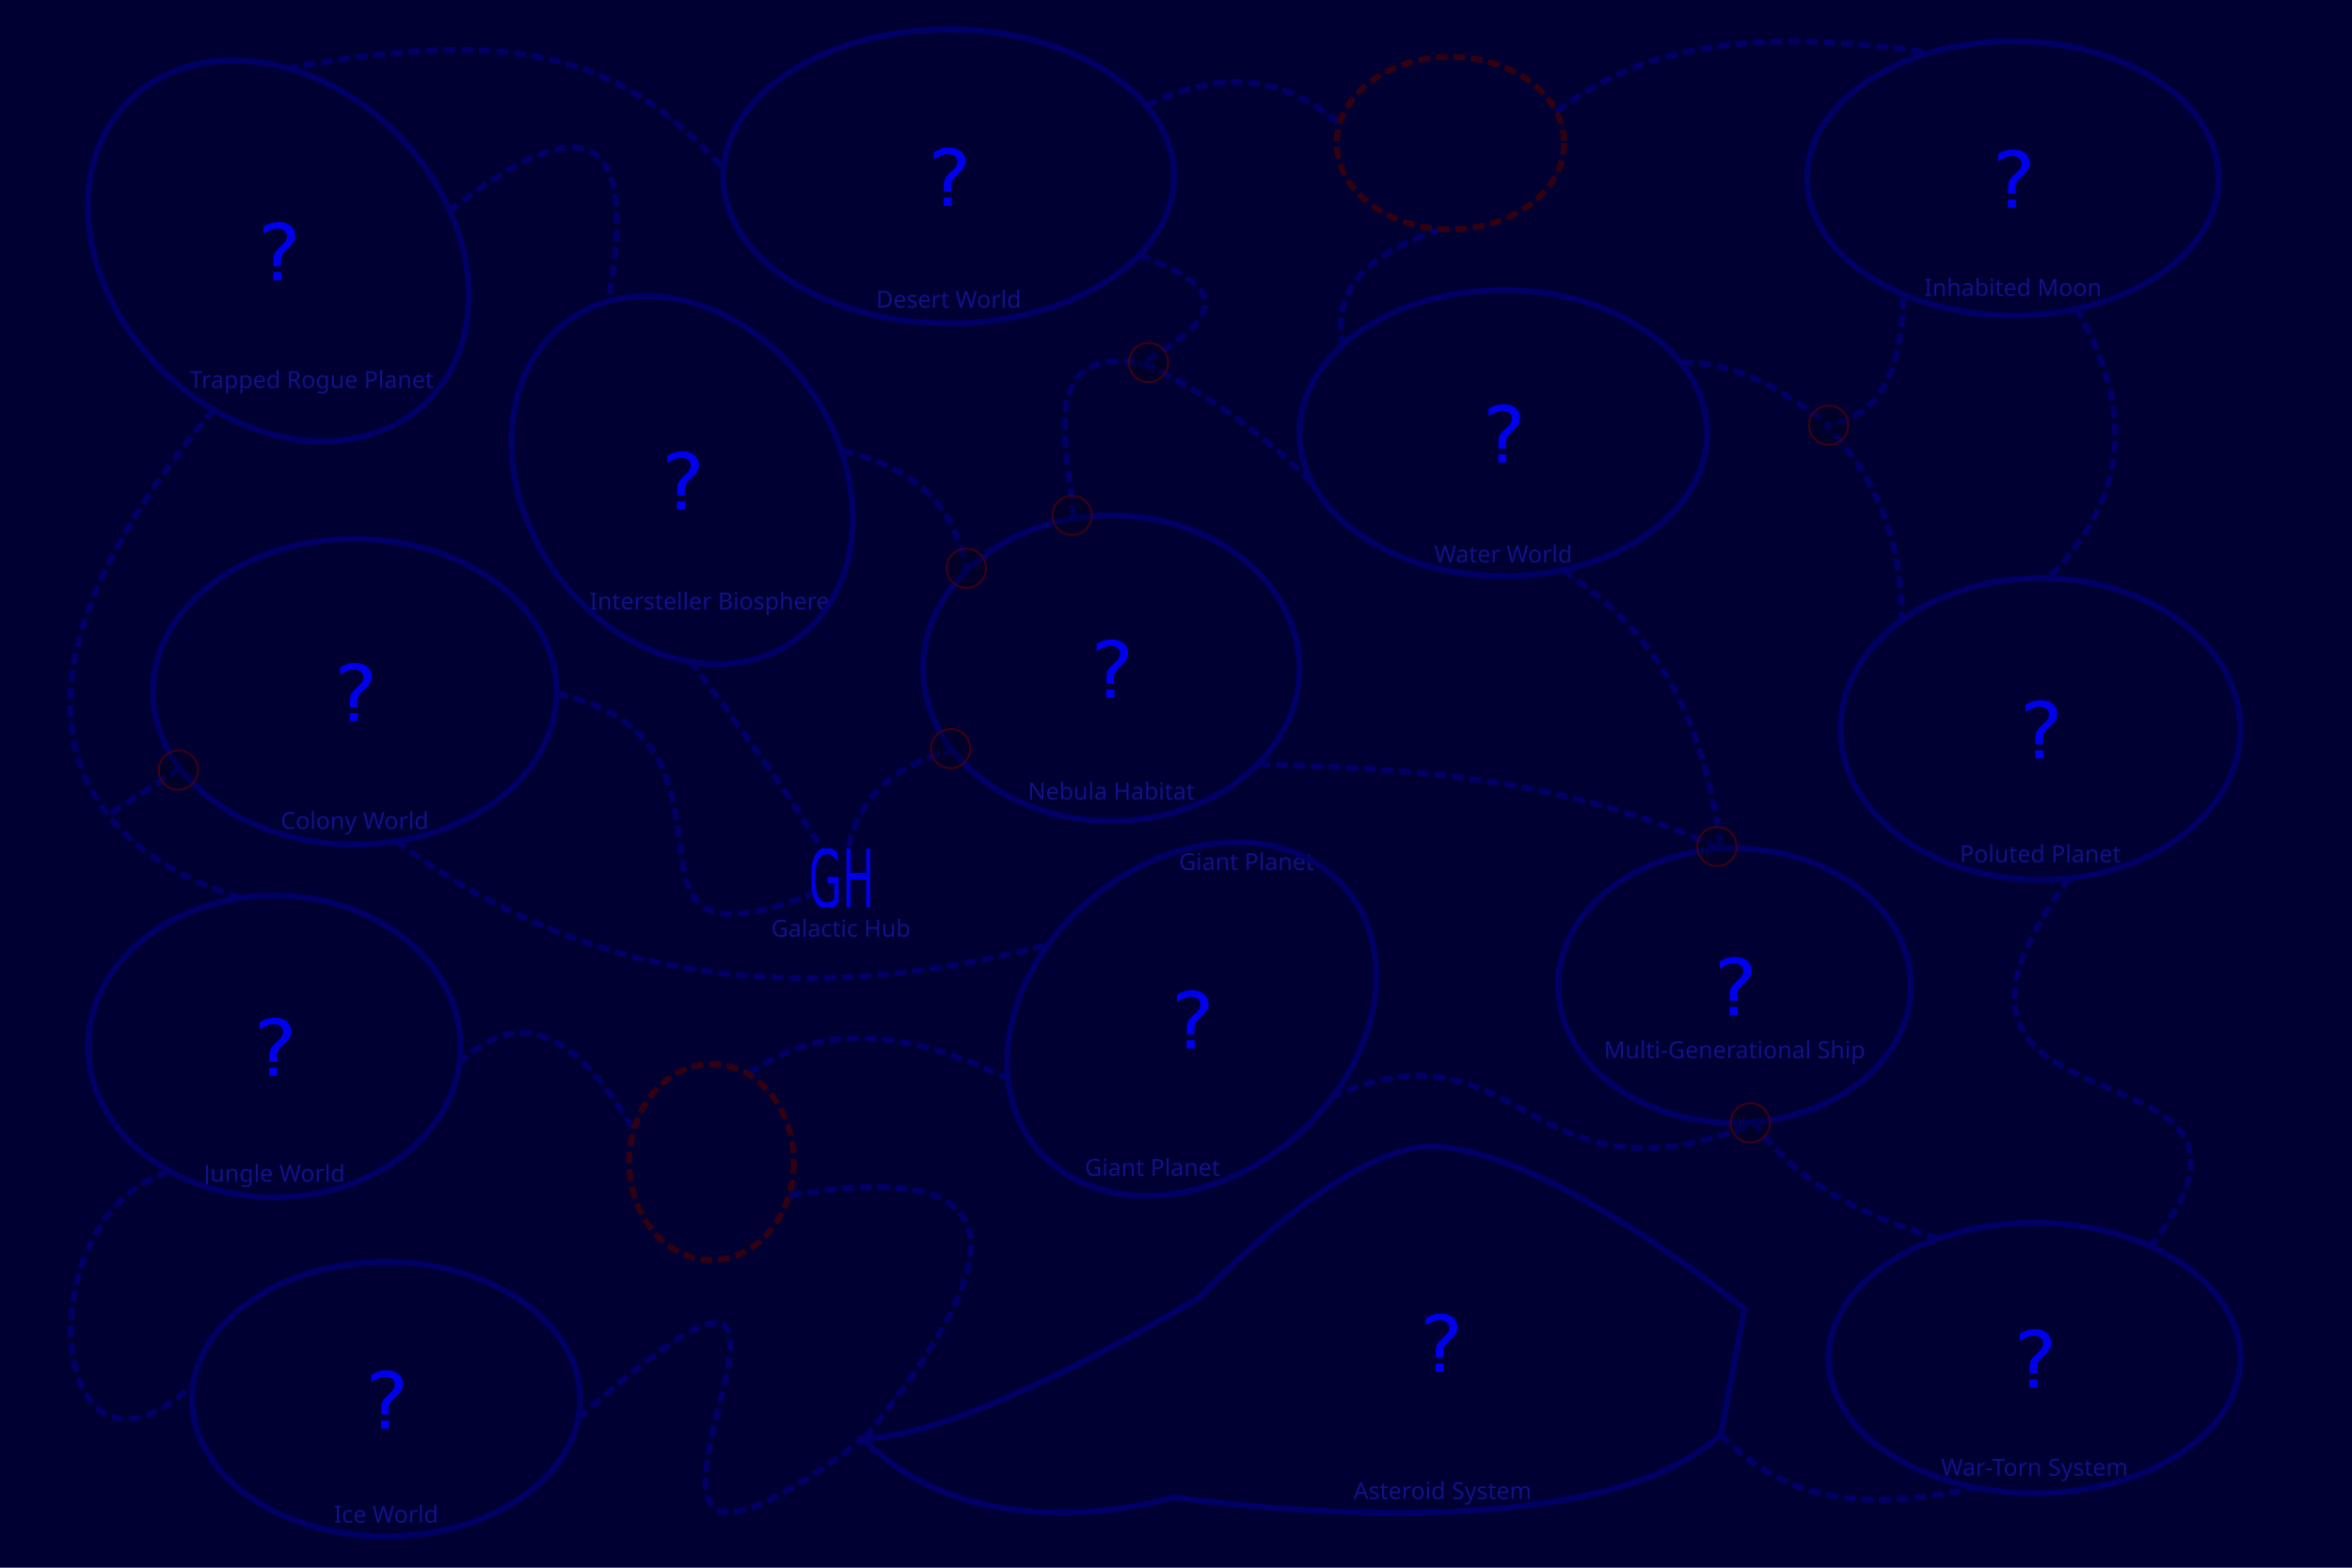
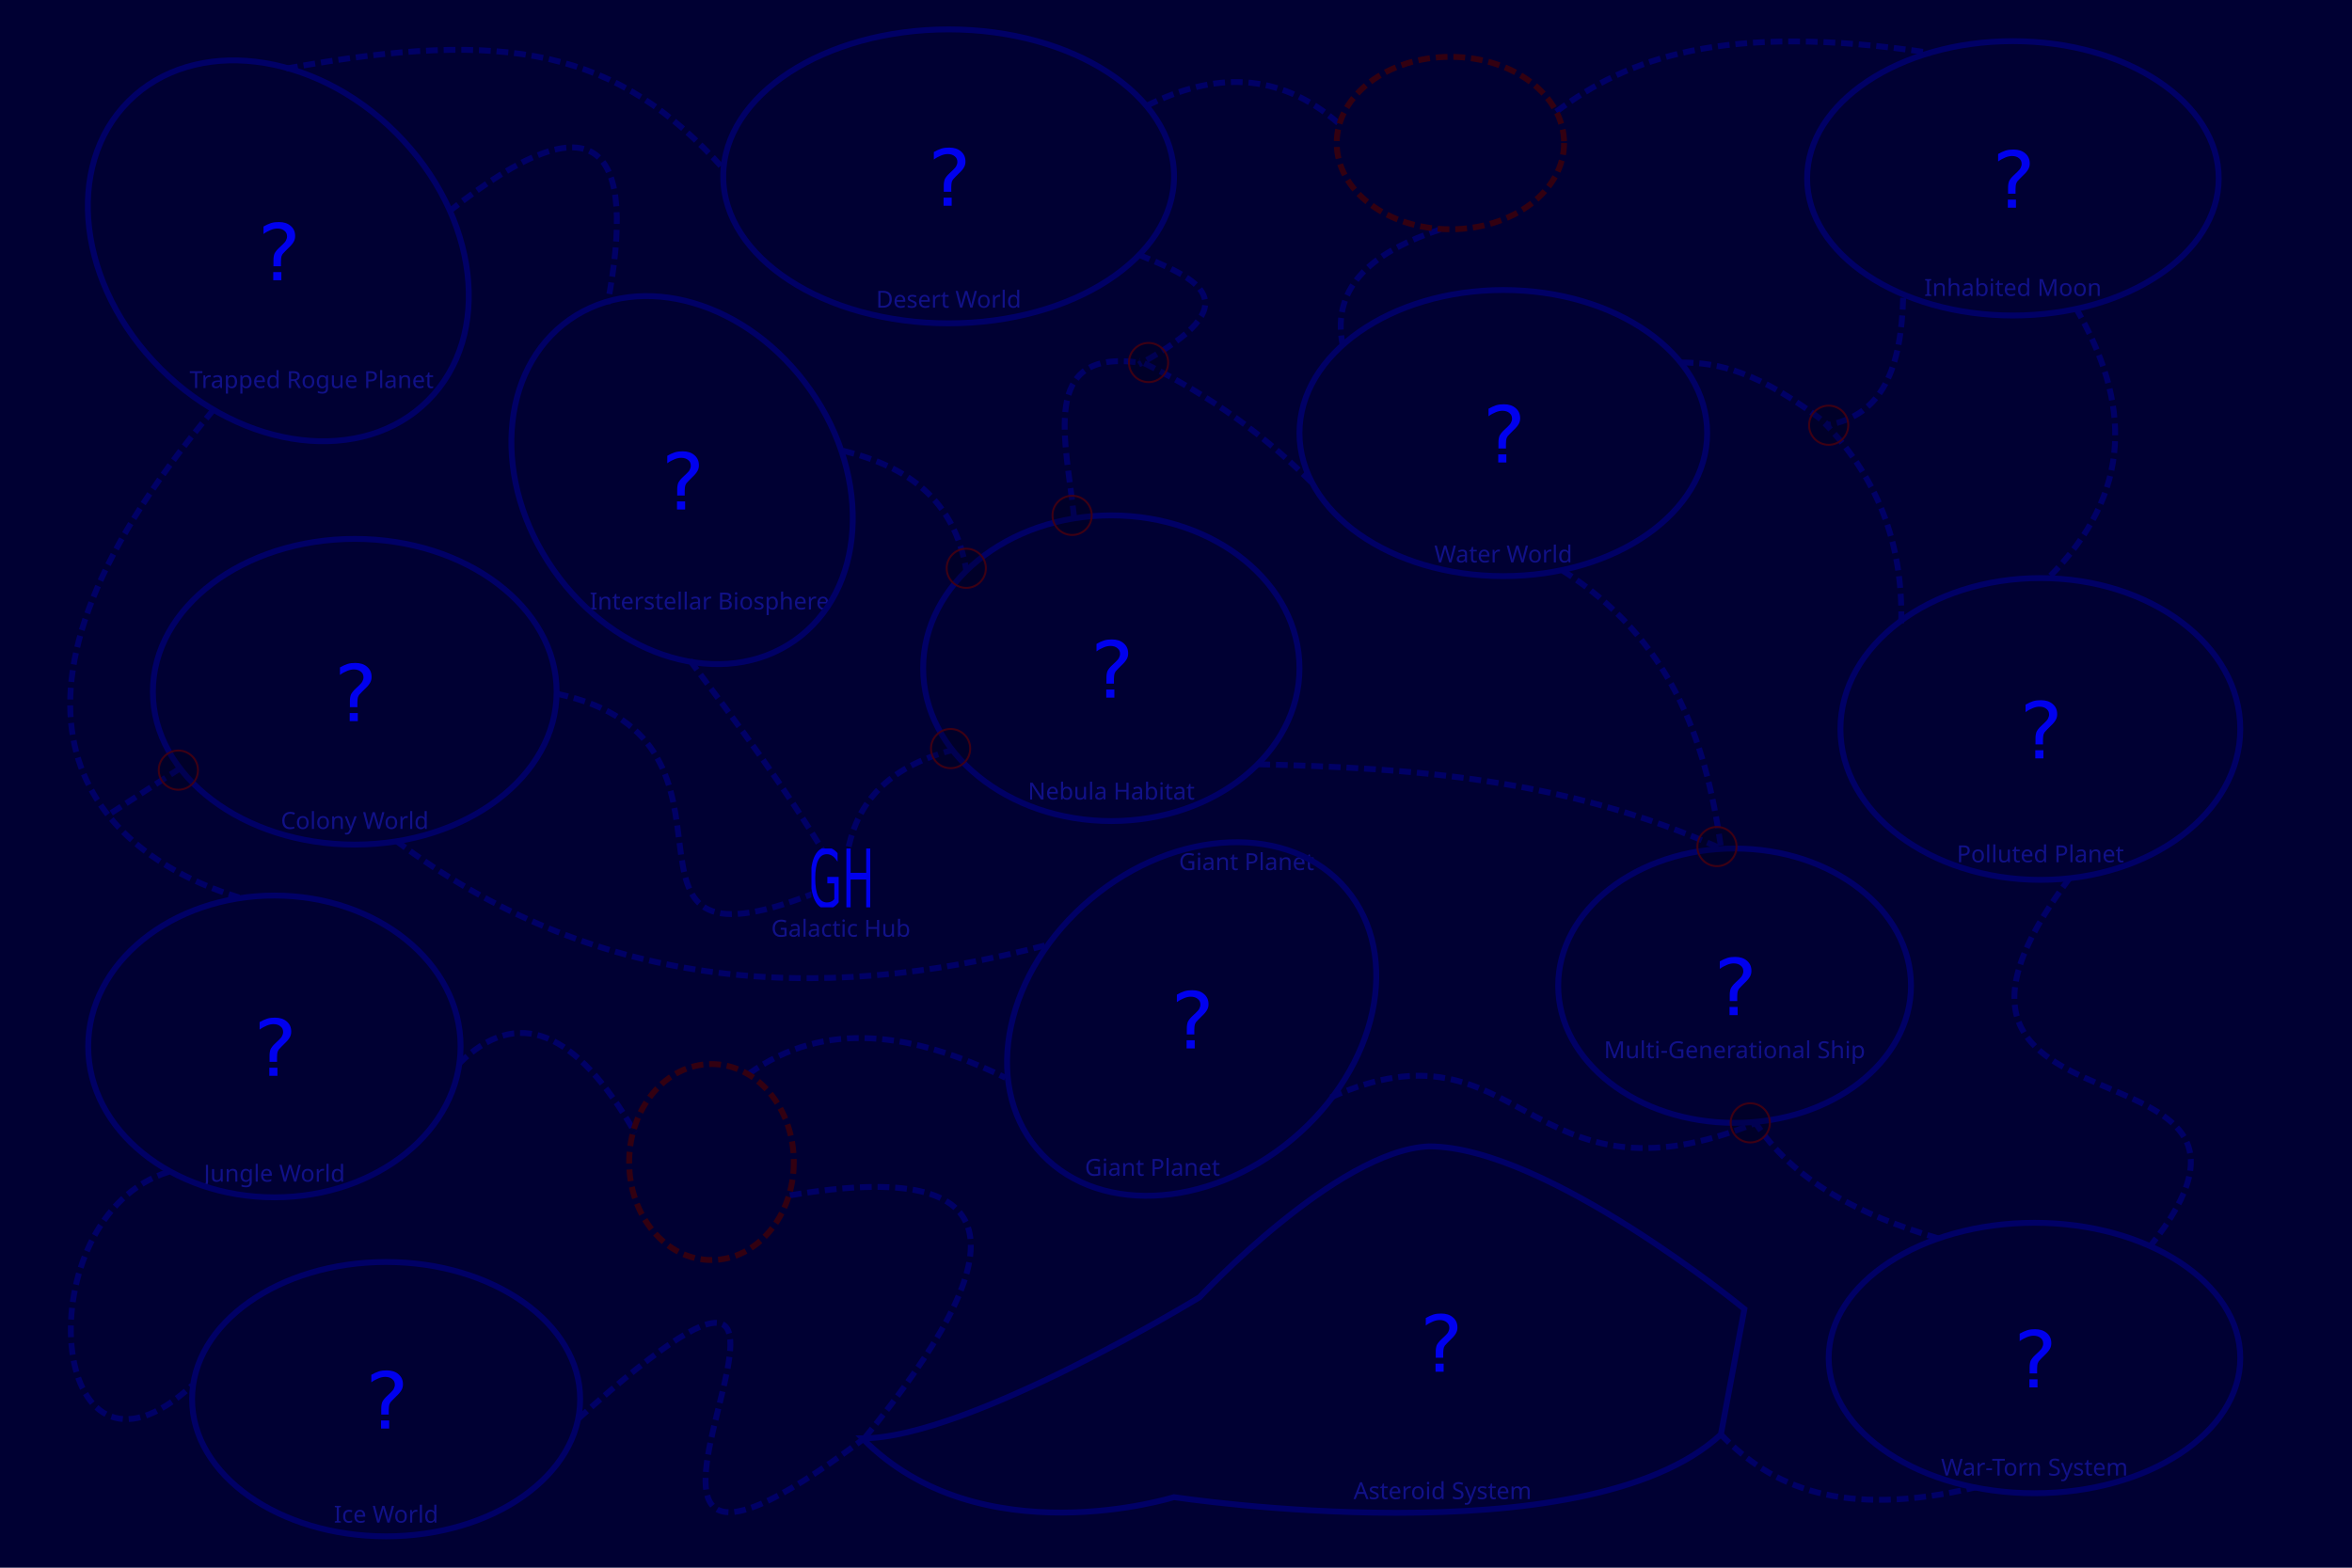
<svg xmlns="http://www.w3.org/2000/svg" xmlns:xlink="http://www.w3.org/1999/xlink" version="1.1" width="1200px" height="800px">
  <defs>
    <style>
            svg {
                font-family: sans-serif;
                font-size: 12px;
            }
            .background { 
                fill: #003;
                stroke: none;
            }

            #map .system .boundary {
                fill: none;
                stroke: #006;
                stroke-width: 3;
            }
            #map .system.hazard .boundary {
                stroke: #301;
                stroke-dasharray: 6 3;
            }
            #map .system .name {
                fill: #118;
                stroke: none;
                text-anchor: middle;
            }
            #map .path {
                fill: none;
                stroke: #006;
                stroke-width: 3;
                stroke-dasharray: 6 3;
            }
            #map .navpoint {
                fill: #000;
                fill-opacity: 0.2;
                stroke: #401;
                stroke-width: 1;
                stroke-opacity: 0.9;
            }

            #routes .route .path {
                fill: none;
                stroke: #041;
                stroke-width: 3;
                stroke-linecap: butt;
            }
            #routes .route text {
                fill: #041;
                stroke: none;
            }
            #routes .route text.dst {
                fill: #072;
            }
            #routes .route text.left {
                text-anchor: start;
            }
            #routes .route text.middle {
                text-anchor: middle;
            }
            #routes .route text.right {
                text-anchor: end;
            }
            .arrowhead {
                fill: #041;
                stroke: none;
            }

            .popup {
                display: none;
            }
            .popup .mask {
                fill: #000;
                fill-opacity: 0.4;
            }
            .popup .background {
                stroke: #006;
                stroke-width: 3;
            }
            .popup .disabled {
                opacity: 0.4;
            }
            .popup text {
                fill: #00E;
                text-anchor: middle;
            }

            .icon path {
                fill: #00E;
                stroke: none;
            }
            .icon rect {
                fill: #003;
                stroke: none;
            }
        </style>
    <symbol id="icon-sGH" class="icon" viewBox="0,0 54,29" preserveAspectRatio="none">
      <rect x="0" y="0" width="54" height="29" />
      <path d="m 21 25 0 -7.8 -6.4 0 0 -3.2 10.4 0 0 12.5 c -1.5 1.1 -3.2 1.9 -5 2.5 -1.8 0.5 -3.8 0.8 -5.9 0.8 -4.6 -0 -8.1 -1.3 -10.7 -4 -2.7 -2.7 -4 -6.4 -4 -11.2 -0 -4.8 1.3 -8.5 3.8 -11.1 2.6 -2.7 6.1 -4 10.7 -4 1.9 0 3.7 0.2 5.4 0.7 1.7 0.5 3.3 1.2 4.7 2.1 l 0 4.2 c -1.5 -1.2 -3 -2.2 -4.6 -2.8 -1.6 -0.6 -3.4 -0.9 -5.2 -0.9 -3.6 0 -6.3 1 -8 3 -1.8 2 -2.7 5 -2.7 8.9 -0 3.9 0.9 6.9 2.7 8.9 1.8 2 4.5 3 8 3 1.4 0 2.6 -0.1 3.7 -0.4 1.1 -0.2 2.1 -0.6 2.9 -1.1 m 11.3 -25.1 3.9 0 0 12 14.3 0 0 -12 3.9 0 0 29.2 -3.9 0 0 -13.9 -14.3 0 0 13.9 -3.9 0 0 -29.2" />
    </symbol>
    <symbol id="icon-r01" class="icon" viewBox="0,0 54,29" preserveAspectRatio="none">
      <rect x="0" y="0" width="54" height="29" />
      <path d="m 10 3 c -2 0 -3.6 1 -4.6 3 -1 2 -1.5 5 -1.5 9 -0 4 0.5 7 1.5 9 1 2 2.6 3 4.6 3 2 0 3.6 -1 4.6 -3 1 -2 1.5 -5 1.5 -9 -0 -4 -0.5 -7 -1.5 -9 -0.9 -1.9 -2.4 -2.9 -4.5 -2.9 m 0 -3.1 c 3.3 0 5.8 1.3 7.5 3.9 1.7 2.6 2.6 6.3 2.6 11.3 -0 4.9 -0.9 8.7 -2.6 11.3 -1.7 2.6 -4.2 3.9 -7.5 3.9 -3.3 0 -5.8 -1.3 -7.5 -3.9 -1.7 -2.6 -2.6 -6.3 -2.6 -11.3 -0 -4.9 0.9 -8.7 2.6 -11.3 1.7 -2.6 4.2 -3.9 7.5 -3.9 m 17.6 26.3 6.4 0 0 -22.2 -7 1.4 0 -3.6 7 -1.4 3.9 0 0 25.8 6.4 0 0 3.3 -16.8 0 0 -3.3" />
    </symbol>
    <symbol id="icon-r02" class="icon" viewBox="0,0 54,29" preserveAspectRatio="none">
      <rect x="0" y="0" width="54" height="29" />
      <path d="m 10 3 c -2 0 -3.6 1 -4.6 3 -1 2 -1.5 5 -1.5 9 0 4 0.5 7 1.5 9 1 2 2.6 3 4.6 3 2 0 3.6 -1 4.6 -3 1 -2 1.5 -5 1.5 -9 -0 -4 -0.5 -7 -1.5 -9 -1 -2 -2.5 -3 -4.6 -3 m 0 -3.1 c 3.3 0 5.8 1.3 7.5 3.9 1.7 2.6 2.6 6.3 2.6 11.3 -0 4.9 -0.9 8.7 -2.6 11.3 -1.7 2.6 -4.2 3.9 -7.5 3.9 -3.3 0 -5.8 -1.3 -7.5 -3.9 -1.7 -2.6 -2.6 -6.3 -2.6 -11.3 0 -4.9 0.9 -8.7 2.6 -11.3 1.7 -2.6 4.2 -3.9 7.5 -3.9 m 20.4 26.3 13.8 0 0 3.3 -18.5 0 0 -3.3 c 1.5 -1.5 3.5 -3.6 6.1 -6.2 2.6 -2.6 4.2 -4.3 4.9 -5.1 1.3 -1.4 2.1 -2.6 2.6 -3.6 0.5 -1 0.8 -2 0.8 -2.9 -0 -1.5 -0.5 -2.8 -1.6 -3.8 -1.1 -1 -2.5 -1.5 -4.2 -1.5 -1.2 0 -2.5 0.2 -3.9 0.6 -1.4 0.4 -2.8 1.1 -4.4 2 l 0 -4 c 1.6 -0.6 3.1 -1.1 4.5 -1.4 1.4 -0.3 2.6 -0.5 3.8 -0.5 3 0 5.4 0.8 7.2 2.3 1.8 1.5 2.7 3.5 2.7 6.1 -0 1.2 -0.2 2.3 -0.7 3.4 -0.4 1.1 -1.3 2.3 -2.4 3.8 -0.3 0.4 -1.4 1.5 -3.1 3.3 -1.7 1.8 -4.2 4.3 -7.4 7.6" />
    </symbol>
    <symbol id="icon-r03" class="icon" viewBox="0,0 54,29" preserveAspectRatio="none">
      <rect x="0" y="0" width="54" height="29" />
      <path d="m 10 3 c -2 0 -3.6 1 -4.6 3 -1 2 -1.5 5 -1.5 9 0 4 0.5 7 1.5 9 1 2 2.6 3 4.6 3 2 0 3.6 -1 4.6 -3 1 -2 1.5 -5 1.5 -9 -0 -4 -0.5 -7 -1.5 -9 -1 -2 -2.5 -3 -4.6 -3 m 0 -3.1 c 3.3 0 5.8 1.3 7.5 3.9 1.7 2.6 2.6 6.3 2.6 11.3 -0 4.9 -0.9 8.7 -2.6 11.3 -1.7 2.6 -4.2 3.9 -7.5 3.9 -3.3 0 -5.8 -1.3 -7.5 -3.9 -1.7 -2.6 -2.6 -6.3 -2.6 -11.3 0 -4.9 0.9 -8.7 2.6 -11.3 1.7 -2.6 4.2 -3.9 7.5 -3.9 m 29 14 c 1.9 0.4 3.4 1.2 4.4 2.5 1.1 1.3 1.6 2.9 1.6 4.7 -0 2.9 -1 5.1 -3 6.7 -2 1.6 -4.8 2.4 -8.4 2.4 -1.2 0 -2.5 -0.1 -3.8 -0.4 -1.3 -0.2 -2.6 -0.6 -4 -1.1 l 0 -3.8 c 1.1 0.6 2.3 1.1 3.6 1.4 1.3 0.3 2.7 0.5 4.1 0.5 2.5 0 4.4 -0.5 5.6 -1.5 1.3 -1 2 -2.4 2 -4.3 -0 -1.7 -0.6 -3.1 -1.8 -4 -1.2 -1 -2.9 -1.5 -5 -1.5 l -3.4 0 0 -3.2 3.6 0 c 1.9 0 3.4 -0.4 4.5 -1.2 1 -0.8 1.5 -1.9 1.5 -3.4 -0 -1.5 -0.5 -2.6 -1.6 -3.4 -1.1 -0.8 -2.6 -1.2 -4.6 -1.2 -1.1 0 -2.2 0.1 -3.5 0.4 -1.2 0.2 -2.6 0.6 -4.1 1.1 l 0 -3.5 c 1.5 -0.4 2.9 -0.7 4.2 -0.9 1.3 -0.2 2.6 -0.3 3.7 -0.3 3 0 5.4 0.7 7.1 2.1 1.7 1.4 2.6 3.2 2.6 5.5 -0 1.6 -0.5 3 -1.4 4.1 -0.9 1.1 -2.2 1.9 -3.9 2.3" />
    </symbol>
    <symbol id="icon-r04" class="icon" viewBox="0,0 54,29" preserveAspectRatio="none">
      <rect x="0" y="0" width="54" height="29" />
      <path d="m 10 3 c -2,0 -3.6,1 -4.6,3 -1,2 -1.5,5 -1.5,9 0,4,0.5,7 1.5,9,1,2 2.6 3 4.6 3 2 0 3.6 -1 4.6 -3 1 -2 1.5 -5 1.5 -9 -0 -4 -0.5 -7 -1.5 -9 -1 -2 -2.5 -3 -4.6 -3 m 0 -3.1 c 3.3 0 5.8 1.3 7.5 3.9 1.7 2.6 2.6 6.3 2.6 11.3 -0 4.9 -0.9 8.7 -2.6 11.3 -1.7 2.6 -4.2 3.9 -7.5 3.9 -3.3 0 -5.8 -1.3 -7.5 -3.9 -1.7 -2.6 -2.6 -6.3 -2.6 -11.3 0 -4.9 0.9 -8.7 2.6 -11.3 1.7 -2.6 4.2 -3.9 7.5 -3.9 m 27.9 4 -10 15.6 10 0 0 -15.6 -1 -3.4 5 0 0 19 4.2 0 0 3.3 -4.2 0 0 6.9 -3.9 0 0 -6.9 -13.2 0 0 -3.8 12.1 -18.5" />
    </symbol>
    <symbol id="icon-r05" class="icon" viewBox="0,0 54,29" preserveAspectRatio="none">
      <rect x="0" y="0" width="54" height="29" />
      <path d="m 10 3 c -2 0 -3.6 1 -4.6 3 -1 2 -1.5 5 -1.5 9 -0 4 0.5 7 1.5 9 1 2 2.6 3 4.6 3 2 0 3.6 -1 4.6 -3 1 -2 1.5 -5 1.5 -9 -0 -4 -0.5 -7 -1.5 -9 -1 -2 -2.5 -3 -4.6 -3 m 0 -3.1 c 3.3 0 5.8 1.3 7.5 3.9 1.7 2.6 2.6 6.3 2.6 11.3 -0 4.9 -0.9 8.7 -2.6 11.3 -1.7 2.6 -4.2 3.9 -7.5 3.9 -3.3 0 -5.8 -1.3 -7.5 -3.9 -1.7 -2.6 -2.6 -6.3 -2.6 -11.3 -0 -4.9 0.9 -8.7 2.6 -11.3 1.7 -2.6 4.2 -3.9 7.5 -3.9 m 17.1 0.5 15.5 0 0 3.3 -11.9 0 0 7.1 c 0.6 -0.2 1.1 -0.3 1.7 -0.4 0.6 -0.1 1.1 -0.2 1.7 -0.2 3.3 0 5.8 0.9 7.7 2.7 1.9 1.8 2.9 4.2 2.9 7.2 -0 3.1 -1 5.6 -2.9 7.3 -2 1.7 -4.7 2.6 -8.3 2.6 -1.2 0 -2.5 -0.1 -3.8 -0.3 -1.3 -0.2 -2.6 -0.5 -3.9 -0.9 l 0 -4 c 1.2 0.6 2.4 1.1 3.6 1.4 1.2 0.3 2.6 0.5 4 0.5 2.3 0 4 -0.6 5.4 -1.8 1.3 -1.2 2 -2.8 2 -4.8 -0 -2 -0.7 -3.6 -2 -4.8 -1.3 -1.2 -3.1 -1.8 -5.4 -1.8 -1.1 0 -2.1 0.1 -3.2 0.4 -1 0.2 -2.1 0.6 -3.2 1.1 l 0 -14.6" />
    </symbol>
    <symbol id="icon-r06" class="icon" viewBox="0,0 54,29" preserveAspectRatio="none">
      <rect x="0" y="0" width="54" height="29" />
      <path d="m 10 3 c -2 0 -3.6 1 -4.6 3 -1 2 -1.5 5 -1.5 9 0 4 0.5 7 1.5 9 1 2 2.6 3 4.6 3 2 0 3.6 -1 4.6 -3 1 -2 1.5 -5 1.5 -9 -0 -4 -0.5 -7 -1.5 -9 -1 -2 -2.5 -3 -4.6 -3 m 0 -3.1 c 3.3 0 5.8 1.3 7.5 3.9 1.7 2.6 2.6 6.3 2.6 11.3 -0 4.9 -0.9 8.7 -2.6 11.3 -1.7 2.6 -4.2 3.9 -7.5 3.9 -3.3 0 -5.8 -1.3 -7.5 -3.9 -1.7 -2.6 -2.6 -6.3 -2.6 -11.3 0 -4.9 0.9 -8.7 2.6 -11.3 1.7 -2.6 4.2 -3.9 7.5 -3.9 m 26 13.5 c -1.8 0 -3.2 0.6 -4.2 1.8 -1 1.2 -1.5 2.9 -1.5 5 -0 2.1 0.5 3.8 1.5 5 1 1.2 2.4 1.8 4.2 1.8 1.8 0 3.2 -0.6 4.2 -1.8 1 -1.2 1.6 -2.9 1.6 -5 -0 -2.1 -0.5 -3.8 -1.6 -5 -1 -1.2 -2.4 -1.8 -4.2 -1.8 m 7.8 -12.4 0 3.6 c -1 -0.5 -2 -0.8 -3 -1.1 -1 -0.2 -2 -0.4 -3 -0.4 -2.6 0 -4.6 0.9 -6 2.6 -1.4 1.8 -2.1 4.4 -2.3 8 0.8 -1.1 1.7 -2 2.9 -2.6 1.2 -0.6 2.4 -0.9 3.8 -0.9 2.9 0 5.2 0.9 6.9 2.7 1.7 1.8 2.6 4.2 2.6 7.2 -0 3 -0.9 5.4 -2.7 7.2 -1.8 1.8 -4.1 2.7 -7.1 2.7 -3.4 0 -6 -1.3 -7.7 -3.9 -1.8 -2.6 -2.7 -6.3 -2.7 -11.3 0 -4.6 1.1 -8.3 3.3 -11 2.2 -2.7 5.1 -4.1 8.8 -4.1 1 0 2 0.1 3 0.3 1 0.2 2.1 0.5 3.2 0.9" />
    </symbol>
    <symbol id="icon-r07" class="icon" viewBox="0,0 54,29" preserveAspectRatio="none">
      <rect x="0" y="0" width="54" height="29" />
      <path d="m 10 3 c -2 0 -3.6 1 -4.6 3 -1 2 -1.5 5 -1.5 9 0 4 0.5 7 1.5 9 1 2 2.6 3 4.6 3 2 0 3.6 -1 4.6 -3 1 -2 1.5 -5 1.5 -9 -0 -4 -0.5 -7 -1.5 -9 -1 -2 -2.5 -3 -4.6 -3 m 0 -3.1 c 3.3 0 5.8 1.3 7.5 3.9 1.7 2.6 2.6 6.3 2.6 11.3 -0 4.9 -0.9 8.7 -2.6 11.3 -1.7 2.6 -4.2 3.9 -7.5 3.9 -3.3 0 -5.8 -1.3 -7.5 -3.9 -1.7 -2.6 -2.6 -6.3 -2.6 -11.3 0 -4.9 0.9 -8.7 2.6 -11.3 1.7 -2.6 4.2 -3.9 7.5 -3.9 m 16.1 0.5 18.8 0 0 1.7 l -10.6 27.5 -4.1 0 10 -25.8 -14 0 0 -3.3" />
    </symbol>
    <symbol id="icon-r08" class="icon" viewBox="0,0 54,29" preserveAspectRatio="none">
      <rect x="0" y="0" width="54" height="29" />
      <path d="m 10 3 c -2 0 -3.6 1 -4.6 3 -1 2 -1.5 5 -1.5 9 0 4 0.5 7 1.5 9 1 2 2.6 3 4.6 3 2 0 3.6 -1 4.6 -3 1 -2 1.5 -5 1.5 -9 -0 -4 -0.5 -7 -1.5 -9 -1 -2 -2.5 -3 -4.6 -3 m 0 -3.1 c 3.3 0 5.8 1.3 7.5 3.9 1.7 2.6 2.6 6.3 2.6 11.3 -0 4.9 -0.9 8.7 -2.6 11.3 -1.7 2.6 -4.2 3.9 -7.5 3.9 -3.3 0 -5.8 -1.3 -7.5 -3.9 -1.7 -2.6 -2.6 -6.3 -2.6 -11.3 0 -4.9 0.9 -8.7 2.6 -11.3 1.7 -2.6 4.2 -3.9 7.5 -3.9 m 25.5 15.9 c -1.9 0 -3.4 0.5 -4.4 1.5 -1.1 1 -1.6 2.4 -1.6 4.1 -0 1.8 0.5 3.1 1.6 4.1 1.1 1 2.6 1.5 4.4 1.5 1.9 0 3.4 -0.5 4.4 -1.5 1.1 -1 1.6 -2.4 1.6 -4.1 -0 -1.8 -0.5 -3.1 -1.6 -4.1 -1.1 -1 -2.5 -1.5 -4.4 -1.5 m -3.9 -1.7 c -1.7 -0.4 -3 -1.2 -4 -2.4 -0.9 -1.2 -1.4 -2.6 -1.4 -4.2 -0 -2.3 0.8 -4.2 2.5 -5.5 1.7 -1.4 3.9 -2 6.8 -2 2.9 0 5.2 0.7 6.8 2 1.7 1.4 2.5 3.2 2.5 5.5 -0 1.7 -0.5 3.1 -1.4 4.2 -0.9 1.2 -2.2 1.9 -3.9 2.4 1.9 0.4 3.4 1.3 4.4 2.6 1.1 1.3 1.6 2.9 1.6 4.7 -0 2.8 -0.9 5 -2.6 6.5 -1.7 1.5 -4.2 2.3 -7.4 2.3 -3.2 0 -5.7 -0.8 -7.4 -2.3 -1.7 -1.5 -2.6 -3.7 -2.6 -6.5 0 -1.9 0.5 -3.4 1.6 -4.7 1.1 -1.3 2.6 -2.2 4.5 -2.6 m -1.4 -6.2 c -0 1.5 0.5 2.7 1.4 3.5 1 0.8 2.3 1.3 4 1.3 1.7 0 3 -0.4 4 -1.3 1 -0.8 1.4 -2 1.4 -3.5 -0 -1.5 -0.5 -2.7 -1.4 -3.5 -1 -0.8 -2.3 -1.3 -4 -1.3 -1.7 0 -3 0.4 -4 1.3 -0.9 0.8 -1.4 2 -1.4 3.5" />
    </symbol>
    <symbol id="icon-r09" class="icon" viewBox="0,0 54,29" preserveAspectRatio="none">
      <rect x="0" y="0" width="54" height="29" />
      <path d="m 10 3 c -2 0 -3.6 1 -4.6 3 -1 2 -1.5 5 -1.5 9 -0 4 0.5 7 1.5 9 1 2 2.6 3 4.6 3 2 0 3.6 -1 4.6 -3 1 -2 1.5 -5 1.5 -9 -0 -4 -0.5 -7 -1.5 -9 -1 -2 -2.5 -3 -4.6 -3 m 0 -3.1 c 3.3 0 5.8 1.3 7.5 3.9 1.7 2.6 2.6 6.3 2.6 11.3 -0 4.9 -0.9 8.7 -2.6 11.3 -1.7 2.6 -4.2 3.9 -7.5 3.9 -3.3 0 -5.8 -1.3 -7.5 -3.9 -1.7 -2.6 -2.6 -6.3 -2.6 -11.3 -0 -4.9 0.9 -8.7 2.6 -11.3 1.7 -2.6 4.2 -3.9 7.5 -3.9 m 17.2 29.1 0 -3.6 c 1 0.5 2 0.8 3 1.1 1 0.2 2 0.4 3 0.4 2.6 0 4.6 -0.9 6 -2.6 1.4 -1.8 2.2 -4.4 2.4 -8 -0.8 1.1 -1.7 2 -2.9 2.6 -1.2 0.6 -2.4 0.9 -3.8 0.9 -2.9 0 -5.2 -0.9 -6.9 -2.6 -1.7 -1.8 -2.5 -4.2 -2.5 -7.2 -0 -3 0.9 -5.4 2.7 -7.2 1.8 -1.8 4.1 -2.7 7.1 -2.7 3.4 0 5.9 1.3 7.7 3.9 1.8 2.6 2.7 6.3 2.7 11.3 -0 4.6 -1.1 8.3 -3.3 11 -2.2 2.7 -5.1 4.1 -8.8 4.1 -1 0 -2 -0.1 -3 -0.3 -1 -0.2 -2.1 -0.5 -3.2 -0.9 m 7.9 -12.4 c 1.8 0 3.2 -0.6 4.2 -1.8 1 -1.2 1.6 -2.9 1.6 -5 -0 -2.1 -0.5 -3.7 -1.6 -5 -1 -1.2 -2.4 -1.8 -4.2 -1.8 -1.8 0 -3.2 0.6 -4.2 1.8 -1 1.2 -1.5 2.9 -1.5 5 -0 2.1 0.5 3.8 1.5 5 1 1.2 2.4 1.8 4.2 1.8" />
    </symbol>
    <symbol id="icon-r10" class="icon" viewBox="0,0 54,29" preserveAspectRatio="none">
      <rect x="0" y="0" width="54" height="29" />
      <path d="m 0 26 6.4 0 0 -22.2 -7 1.4 0 -3.6 7 -1.4 3.9 0 0 25.8 6.4 0 0 3.3 -16.8 0 0 -3.3 33.3 -23.2 c -2 0 -3.6 1 -4.6 3 -1 2 -1.5 5 -1.5 9 0 4 0.5 7 1.5 9 1 2 2.6 3 4.6 3 2 0 3.6 -1 4.6 -3 1 -2 1.5 -5 1.5 -9 -0 -4 -0.5 -7 -1.5 -9 -1 -2 -2.5 -3 -4.6 -3 m 0 -3.1 c 3.3 0 5.8 1.3 7.5 3.9 1.7 2.6 2.6 6.3 2.6 11.3 -0 4.9 -0.9 8.7 -2.6 11.3 -1.7 2.6 -4.2 3.9 -7.5 3.9 -3.3 0 -5.8 -1.3 -7.5 -3.9 -1.7 -2.6 -2.6 -6.3 -2.6 -11.3 0 -4.9 0.9 -8.7 2.6 -11.3 1.7 -2.6 4.2 -3.9 7.5 -3.9" />
    </symbol>
    <symbol id="icon-r11" class="icon" viewBox="0,0 54,29" preserveAspectRatio="none">
      <rect x="0" y="0" width="54" height="29" />
      <path d="m 0 26 6.4 0 0 -22.2 -7 1.4 0 -3.6 7 -1.4 3.9 0 0 25.8 6.4 0 0 3.3 -16.8 0 0 -3.3 25.5 0 6.4 0 0 -22.2 -7 1.4 0 -3.6 7 -1.4 3.9 0 0 25.8 6.4 0 0 3.3 -16.8 0 0 -3.3" />
    </symbol>
    <symbol id="icon-r12" class="icon" viewBox="0,0 54,29" preserveAspectRatio="none">
      <rect x="0" y="0" width="54" height="29" />
      <path d="m 0 26 6.4 0 0 -22.2 -7 1.4 0 -3.6 7 -1.4 3.9 0 0 25.8 6.4 0 0 3.3 -16.8 0 0 -3.3 28.2 0 13.8 0 0 3.3 -18.5 0 0 -3.3 c 1.5 -1.5 3.5 -3.6 6.1 -6.2 2.6 -2.6 4.2 -4.3 4.9 -5.1 1.3 -1.4 2.1 -2.6 2.6 -3.6 0.5 -1 0.8 -2 0.8 -2.9 -0 -1.5 -0.5 -2.8 -1.6 -3.8 -1.1 -1 -2.5 -1.5 -4.2 -1.5 -1.2 0 -2.5 0.2 -3.9 0.6 -1.4 0.4 -2.8 1.1 -4.4 2 l 0 -4 c 1.6 -0.6 3.1 -1.1 4.5 -1.4 1.4 -0.3 2.6 -0.5 3.8 -0.5 3 0 5.4 0.8 7.2 2.3 1.8 1.5 2.7 3.5 2.7 6.1 -0 1.2 -0.2 2.3 -0.7 3.4 -0.4 1.1 -1.3 2.3 -2.4 3.8 -0.3 0.4 -1.4 1.5 -3.1 3.3 -1.7 1.8 -4.2 4.3 -7.4 7.6" />
    </symbol>
    <symbol id="icon-r13" class="icon" viewBox="0,0 54,29" preserveAspectRatio="none">
      <rect x="0" y="0" width="54" height="29" />
      <path d="m 0 26 6.4 0 0 -22.2 -7 1.4 0 -3.6 7 -1.4 3.9 0 0 25.8 6.4 0 0 3.3 -16.8 0 0 -3.3 36.8 -12.3 c 1.9 0.4 3.4 1.2 4.4 2.5 1.1 1.3 1.6 2.9 1.6 4.7 -0 2.9 -1 5.1 -3 6.7 -2 1.6 -4.8 2.4 -8.4 2.4 -1.2 0 -2.5 -0.1 -3.8 -0.4 -1.3 -0.2 -2.6 -0.6 -4 -1.1 l 0 -3.8 c 1.1 0.6 2.3 1.1 3.6 1.4 1.3 0.3 2.7 0.5 4.1 0.5 2.5 0 4.4 -0.5 5.6 -1.5 1.3 -1 2 -2.4 2 -4.3 -0 -1.7 -0.6 -3.1 -1.8 -4 -1.2 -1 -2.9 -1.5 -5 -1.5 l -3.4 0 0 -3.2 3.6 0 c 1.9 0 3.4 -0.4 4.5 -1.2 1 -0.8 1.5 -1.9 1.5 -3.4 -0 -1.5 -0.5 -2.6 -1.6 -3.4 -1.1 -0.8 -2.6 -1.2 -4.6 -1.2 -1.1 0 -2.2 0.1 -3.5 0.4 -1.2 0.2 -2.6 0.6 -4.1 1.1 l 0 -3.5 c 1.5 -0.4 2.9 -0.7 4.2 -0.9 1.3 -0.2 2.6 -0.3 3.7 -0.3 3 0 5.4 0.7 7.1 2.1 1.7 1.4 2.6 3.2 2.6 5.5 -0 1.6 -0.5 3 -1.4 4.1 -0.9 1.1 -2.2 1.9 -3.9 2.3" />
    </symbol>
    <symbol id="icon-r14" class="icon" viewBox="0,0 54,29" preserveAspectRatio="none">
      <rect x="0" y="0" width="54" height="29" />
      <path d="m 0 26 6.4,0 0,-22.2 -7,1.4 0,-3.6 7,-1.4 3.9,0 0,25.8 6.4,0 0,3.3 -16.8,0 0,-3.3 35.7,-22.3 m -10,15.6 10,0 0,-15.6 -1,-3.4 5,0 0,19 4.2,0 0,3.3 -4.2,0 0,6.9 -3.9,0 0,-6.9 -13.2,0 0,-3.8 12.1,-18.5" />
    </symbol>
    <symbol id="icon-rUN" class="icon" viewBox="0,0 29,29" preserveAspectRatio="none">
      <rect x="0" y="0" width="29" height="29" />
      <path d="m 12 25 4 0 0 5 -4 0 0 -5 3.8 -2.9 -3.7 0 0 -3 c -0 -1.3 0.2 -2.4 0.5 -3.2 0.4 -0.8 1.1 -1.8 2.3 -2.9 l 1.8 -1.7 c 0.7 -0.7 1.3 -1.3 1.6 -2 0.3 -0.6 0.5 -1.2 0.5 -1.9 -0 -1.2 -0.4 -2.1 -1.3 -2.8 -0.8 -0.7 -2 -1.1 -3.4 -1.1 -1 0 -2.1 0.2 -3.3 0.7 -1.2 0.5 -2.4 1.1 -3.6 2 l 0 -3.7 c 1.2 -0.7 2.5 -1.3 3.7 -1.7 1.3 -0.4 2.6 -0.5 3.9 -0.5 2.4 0 4.3 0.6 5.8 1.9 1.5 1.3 2.2 2.9 2.2 5 -0 1 -0.2 1.9 -0.7 2.8 -0.5 0.9 -1.3 1.9 -2.5 3 l -1.7 1.7 c -0.6 0.6 -1 1.1 -1.3 1.4 -0.2 0.3 -0.4 0.7 -0.5 1 -0.1 0.3 -0.1 0.6 -0.2 1 -0 0.4 -0.1 0.9 -0.1 1.6 l 0 2.4" />
    </symbol>
    <marker id="arrowhead" viewBox="0 0 10 10" preserveAspectRatio="none" refX="7" refY="5" markerUnits="strokeWidth" markerWidth="2" markerHeight="4" orient="auto">
      <path class="arrowhead" d="M 0,0 10,5, 0,10 z" />
    </marker>
  </defs>
  <rect id="background" class="background" x="0" y="0" width="1200" height="800" />
  <g id="map">
    <path class="path" d="M 146,35 C 260,14 315,26 369,86" />
    <path class="path" d="M 229,108 c 77,-61 96,-32 81,47" />
    <path class="path" d="M 109,209 c -132,157 -59,227 13,249" />
    <path class="path" d="M 352,337 c 24,32 48,64 69,99" />
    <path class="path" d="M 284,354 c 113,24 11,149 131,102" />
    <path class="path" d="M 202,429 c 100,75 212,85 333,53" />
    <path class="path" d="M 234,543 c 30,-30 60,-17 90,35" />
    <path class="path" d="M 382,548 c 39,-28 84,-21 131,2" />
    <path class="path" d="M 86,598 c -74,23 -62,177 12,109" />
    <path class="path" d="M 403,610 C 521,590 517,641 441,734" />
    <path class="path" d="M 295,724 c 184,-165 -43,152 146,10" />
    <path class="path" d="M 585,54 C 619,37 652,36 683,63" />
    <path class="path" d="M 735,117 C 702,128 679,145 685,176" />
    <path class="path" d="M 581,130 c 29,12 59,24 0,56" />
    <path class="path" d="M 548,264 C 544,225 530,178 581,185" />
    <path class="path" d="M 669,246 C 640,217 610,198 581,184" />
    <path class="path" d="M 430,230 c 33,8 57,25 63,61" />
    <path class="path" d="M 679,560 c 98,-44 99,61 217,13" />
    <path class="path" d="M 642,390 c 78,2 156,7 236,43" />
    <path class="path" d="M 797,291 c 55,35 73,85 81,141" />
    <path class="path" d="M 794,57 C 830,30 879,11 985,27" />
    <path class="path" d="M 1059,157 c 28,48 30,94 -14,138" />
    <path class="path" d="M 971,152 c -1,35 -10,60 -39,65" />
    <path class="path" d="M 858,185 c 18,0 39,4 75,32" />
    <path class="path" d="M 970,318 C 971,281 960,246 931,216" />
    <path class="path" d="M 895,572 c 20,31 54,48 94,60" />
    <path class="path" d="M 1056,448 c -107,142 131,75 41,188" />
    <path class="path" d="M 878,732 c 26,27 62,43 130,27" />
    <path class="path" d="M 433,432 c 5,-22 19,-40 52,-49" />
    <path class="path" d="M 92,392 l -37,24" />
    <g id="sAS" class="system">
      <text class="name" x="736" y="765">Asteroid System</text>
      <text class="name race" x="736" y="601" />
      <path class="boundary" d="m 440,734 c 54,0 172,-72 172,-72 0,0 70,-75 117,-77 60,0 161,83 161,83 0,0 -12,64 -12,64 -69,64 -279,32 -279,32 0,0 -99,31 -159,-30 z" />
      <use class="thumb" x="720" y="670" width="30" height="30" xlink:href="#icon-rUN" />
    </g>
    <g id="sCW" class="system">
      <text class="name" x="181" y="423">Colony World</text>
      <text class="name race" x="181" y="288" />
      <ellipse class="boundary" cx="181" cy="353" rx="103" ry="78" />
      <use class="thumb" x="166" y="338" width="30" height="30" xlink:href="#icon-rUN" />
    </g>
    <g id="sDW" class="system">
      <text class="name" x="484" y="157">Desert World</text>
      <text class="name race" x="484" y="28" />
      <ellipse class="boundary" cx="484" cy="90" rx="115" ry="75" />
      <use class="thumb" x="469" y="75" width="30" height="30" xlink:href="#icon-rUN" />
    </g>
    <g id="sGH" class="system">
      <text class="name" x="429" y="478">Galactic Hub</text>
      <use class="thumb" x="414" y="433" width="30" height="30" xlink:href="#icon-sGH" />
    </g>
    <g id="sGP" class="system">
      <text class="name" x="588" y="600">Giant Planet</text>
      <text class="name race" x="636" y="444">Giant Planet</text>
      <ellipse class="boundary" cx="608" cy="520" rx="80" ry="103" transform="rotate(50 608,520)" />
      <use class="thumb" x="593" y="505" width="30" height="30" xlink:href="#icon-rUN" />
    </g>
    <g id="sIB" class="system">
-       <text class="name" x="362" y="311">Intersteller Biosphere</text>
+       <text class="name" x="362" y="311">Interstellar Biosphere</text>
      <text class="name race" x="332" y="167" />
      <ellipse class="boundary" cx="348" cy="245" rx="100" ry="80" transform="rotate(55 348,245)" />
      <use class="thumb" x="333" y="230" width="30" height="30" xlink:href="#icon-rUN" />
    </g>
    <g id="sIM" class="system">
      <text class="name" x="1027" y="151">Inhabited Moon</text>
      <text class="name race" x="1027" y="35" />
      <ellipse class="boundary" cx="1027" cy="91" rx="105" ry="70" />
      <use class="thumb" x="1012" y="76" width="30" height="30" xlink:href="#icon-rUN" />
    </g>
    <g id="sIW" class="system">
      <text class="name" x="197" y="777">Ice World</text>
      <text class="name race" x="197" y="658" />
      <ellipse class="boundary" cx="197" cy="714" rx="99" ry="70" />
      <use class="thumb" x="182" y="699" width="30" height="30" xlink:href="#icon-rUN" />
    </g>
    <g id="sJW" class="system">
      <text class="name" x="140" y="603">Jungle World</text>
      <text class="name race" x="140" y="471" />
      <ellipse class="boundary" cx="140" cy="534" rx="95" ry="77" />
      <use class="thumb" x="125" y="519" width="30" height="30" xlink:href="#icon-rUN" />
    </g>
    <g id="sMS" class="system">
      <text class="name" x="885" y="540">Multi-Generational Ship</text>
      <text class="name race" x="885" y="450" />
      <ellipse class="boundary" cx="885" cy="503" rx="90" ry="70" />
      <use class="thumb" x="870" y="488" width="30" height="30" xlink:href="#icon-rUN" />
    </g>
    <g id="sNH" class="system">
      <text class="name" x="567" y="408">Nebula Habitat</text>
      <text class="name race" x="567" y="280" />
      <ellipse class="boundary" cx="567" cy="341" rx="96" ry="78" />
      <use class="thumb" x="552" y="326" width="30" height="30" xlink:href="#icon-rUN" />
    </g>
    <g id="sPP" class="system">
-       <text class="name" x="1041" y="440">Poluted Planet</text>
+       <text class="name" x="1041" y="440">Polluted Planet</text>
      <text class="name race" x="1041" y="309" />
      <ellipse class="boundary" cx="1041" cy="372" rx="102" ry="77" />
      <use class="thumb" x="1026" y="357" width="30" height="30" xlink:href="#icon-rUN" />
    </g>
    <g id="sRP" class="system">
      <text class="name" x="159" y="198">Trapped Rogue Planet</text>
      <text class="name race" x="121" y="45" />
      <ellipse class="boundary" cx="142" cy="128" rx="108" ry="85" transform="rotate(45 142,128)" />
      <use class="thumb" x="127" y="113" width="30" height="30" xlink:href="#icon-rUN" />
    </g>
    <g id="sSG" class="system hazard">
      <ellipse class="boundary" cx="363" cy="593" rx="42" ry="50" />
    </g>
    <g id="sSN" class="system hazard">
      <ellipse class="boundary" cx="740" cy="73" rx="58" ry="44" />
    </g>
    <g id="sWS" class="system">
      <text class="name" x="1038" y="753">War-Torn System</text>
      <text class="name race" x="1038" y="637" />
      <ellipse class="boundary" cx="1038" cy="693" rx="105" ry="69" />
      <use class="thumb" x="1023" y="678" width="30" height="30" xlink:href="#icon-rUN" />
    </g>
    <g id="sWW" class="system">
      <text class="name" x="767" y="287">Water World</text>
      <text class="name race" x="767" y="161" />
      <ellipse class="boundary" cx="767" cy="221" rx="104" ry="73" />
      <use class="thumb" x="752" y="206" width="30" height="30" xlink:href="#icon-rUN" />
    </g>
    <circle class="navpoint" cx="91" cy="393" r="10" />
    <circle class="navpoint" cx="485" cy="382" r="10" />
    <circle class="navpoint" cx="493" cy="290" r="10" />
    <circle class="navpoint" cx="547" cy="263" r="10" />
    <circle class="navpoint" cx="586" cy="185" r="10" />
    <circle class="navpoint" cx="876" cy="432" r="10" />
    <circle class="navpoint" cx="893" cy="573" r="10" />
    <circle class="navpoint" cx="933" cy="217" r="10" />
  </g>
  <g id="routes">
    </g>
  <g id="popupSystem" class="popup">
    <rect class="mask" x="0" y="0" width="1200" height="800" />
    <svg class="display" x="450" y="260" viewport="0,0 300,280">
      <rect class="background" x="0" y="0" width="300" height="280" />
      <g class="race r01">
        <use class="thumb" x="30" y="20" width="30" height="30" xlink:href="#icon-r01" />
        <text class="name" x="45" y="65">Nillis</text>
      </g>
      <g class="race r02">
        <use class="thumb" x="100" y="20" width="30" height="30" xlink:href="#icon-r02" />
        <text class="name" x="115" y="65">Volois</text>
      </g>
      <g class="race r03">
        <use class="thumb" x="170" y="20" width="30" height="30" xlink:href="#icon-r03" />
        <text class="name" x="185" y="65">Graw</text>
      </g>
      <g class="race r04">
        <use class="thumb" x="240" y="20" width="30" height="30" xlink:href="#icon-r04" />
        <text class="name" x="255" y="65">Niks</text>
      </g>
      <g class="race r05">
        <use class="thumb" x="30" y="85" width="30" height="30" xlink:href="#icon-r05" />
        <text class="name" x="45" y="130">Dell</text>
      </g>
      <g class="race r06">
        <use class="thumb" x="100" y="85" width="30" height="30" xlink:href="#icon-r06" />
        <text class="name" x="115" y="130">Humans</text>
      </g>
      <g class="race r07">
        <use class="thumb" x="170" y="85" width="30" height="30" xlink:href="#icon-r07" />
        <text class="name" x="185" y="130">Shenna</text>
      </g>
      <g class="race r08">
        <use class="thumb" x="240" y="85" width="30" height="30" xlink:href="#icon-r08" />
        <text class="name" x="255" y="130">Yxklyx</text>
      </g>
      <g class="race r09">
        <use class="thumb" x="30" y="150" width="30" height="30" xlink:href="#icon-r09" />
        <text class="name" x="45" y="195">Zum</text>
      </g>
      <g class="race r10">
        <use class="thumb" x="100" y="150" width="30" height="30" xlink:href="#icon-r10" />
        <text class="name" x="115" y="195">Eeepeeep</text>
      </g>
      <g class="race r11">
        <use class="thumb" x="170" y="150" width="30" height="30" xlink:href="#icon-r11" />
        <text class="name" x="185" y="195">Whynoms</text>
      </g>
      <g class="race r12">
        <use class="thumb" x="240" y="150" width="30" height="30" xlink:href="#icon-r12" />
        <text class="name" x="255" y="195">Cholos</text>
      </g>
      <g class="race r13">
        <use class="thumb" x="30" y="215" width="30" height="30" xlink:href="#icon-r13" />
        <text class="name" x="45" y="260">Wollow</text>
      </g>
      <g class="race r14">
        <use class="thumb" x="100" y="215" width="30" height="30" xlink:href="#icon-r14" />
        <text class="name" x="115" y="260">Qossoth</text>
      </g>
      <g class="race rUN">
        <use class="thumb" x="240" y="215" width="30" height="30" xlink:href="#icon-rUN" />
        <text class="name" x="255" y="260">unknown</text>
      </g>
    </svg>
  </g>
</svg>
